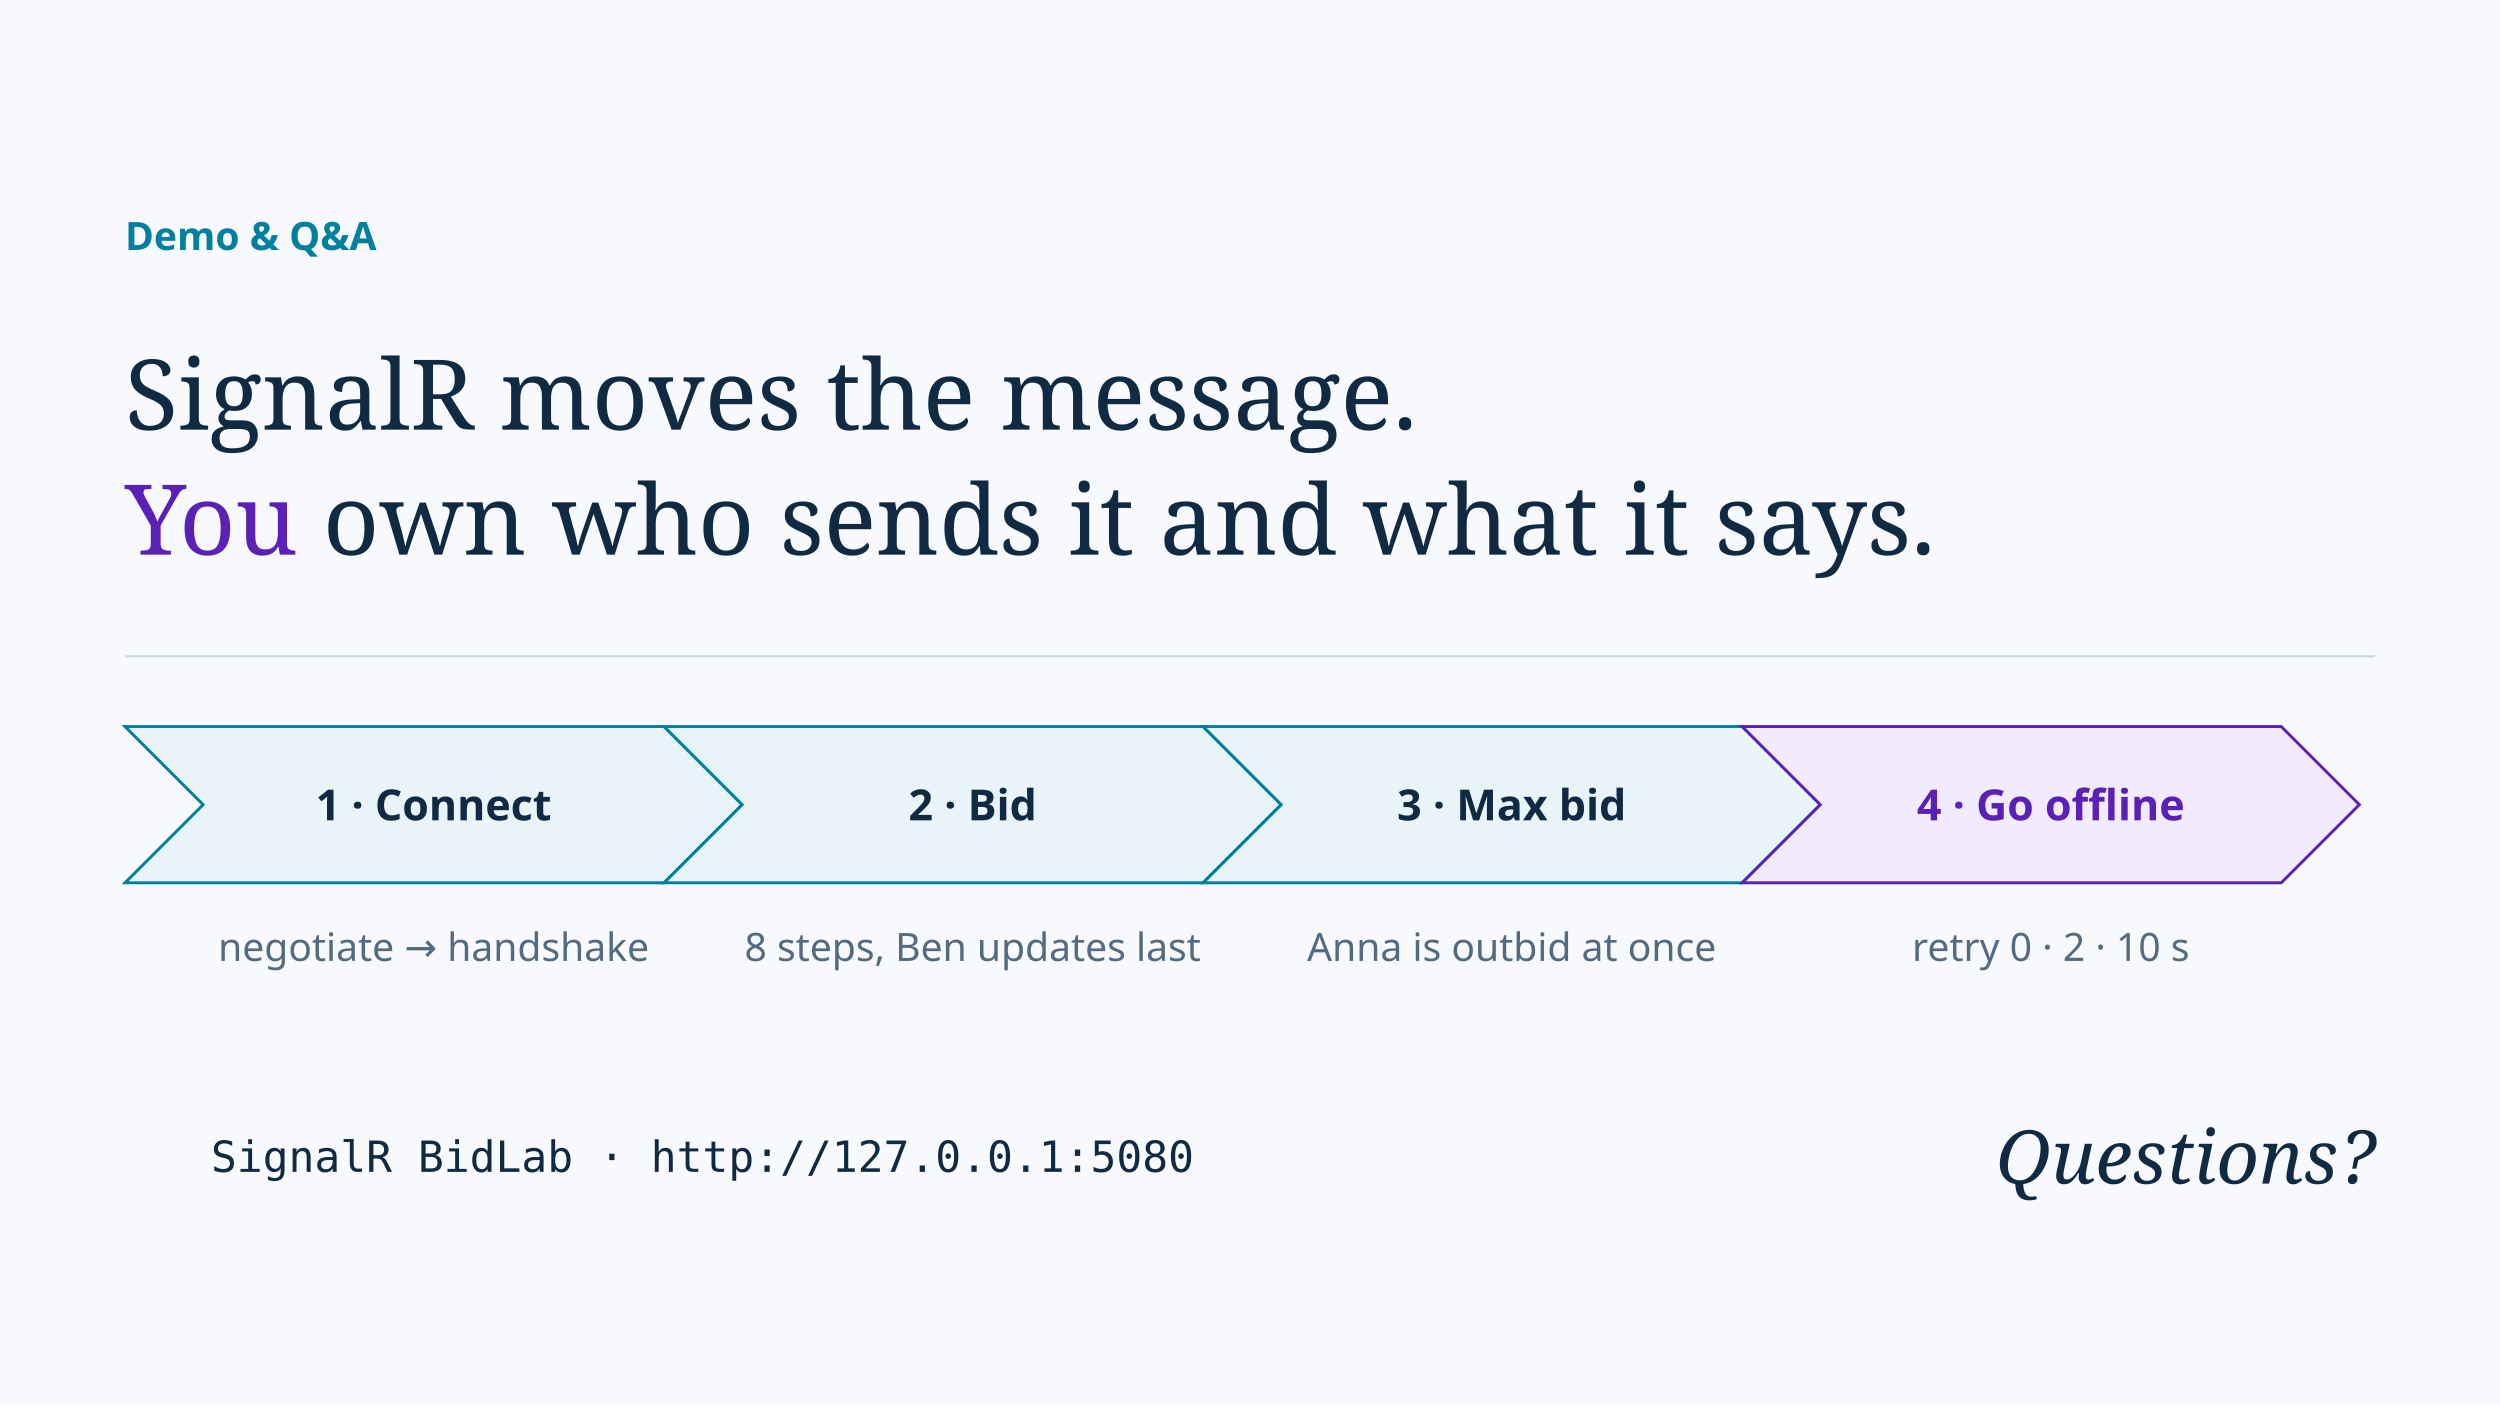
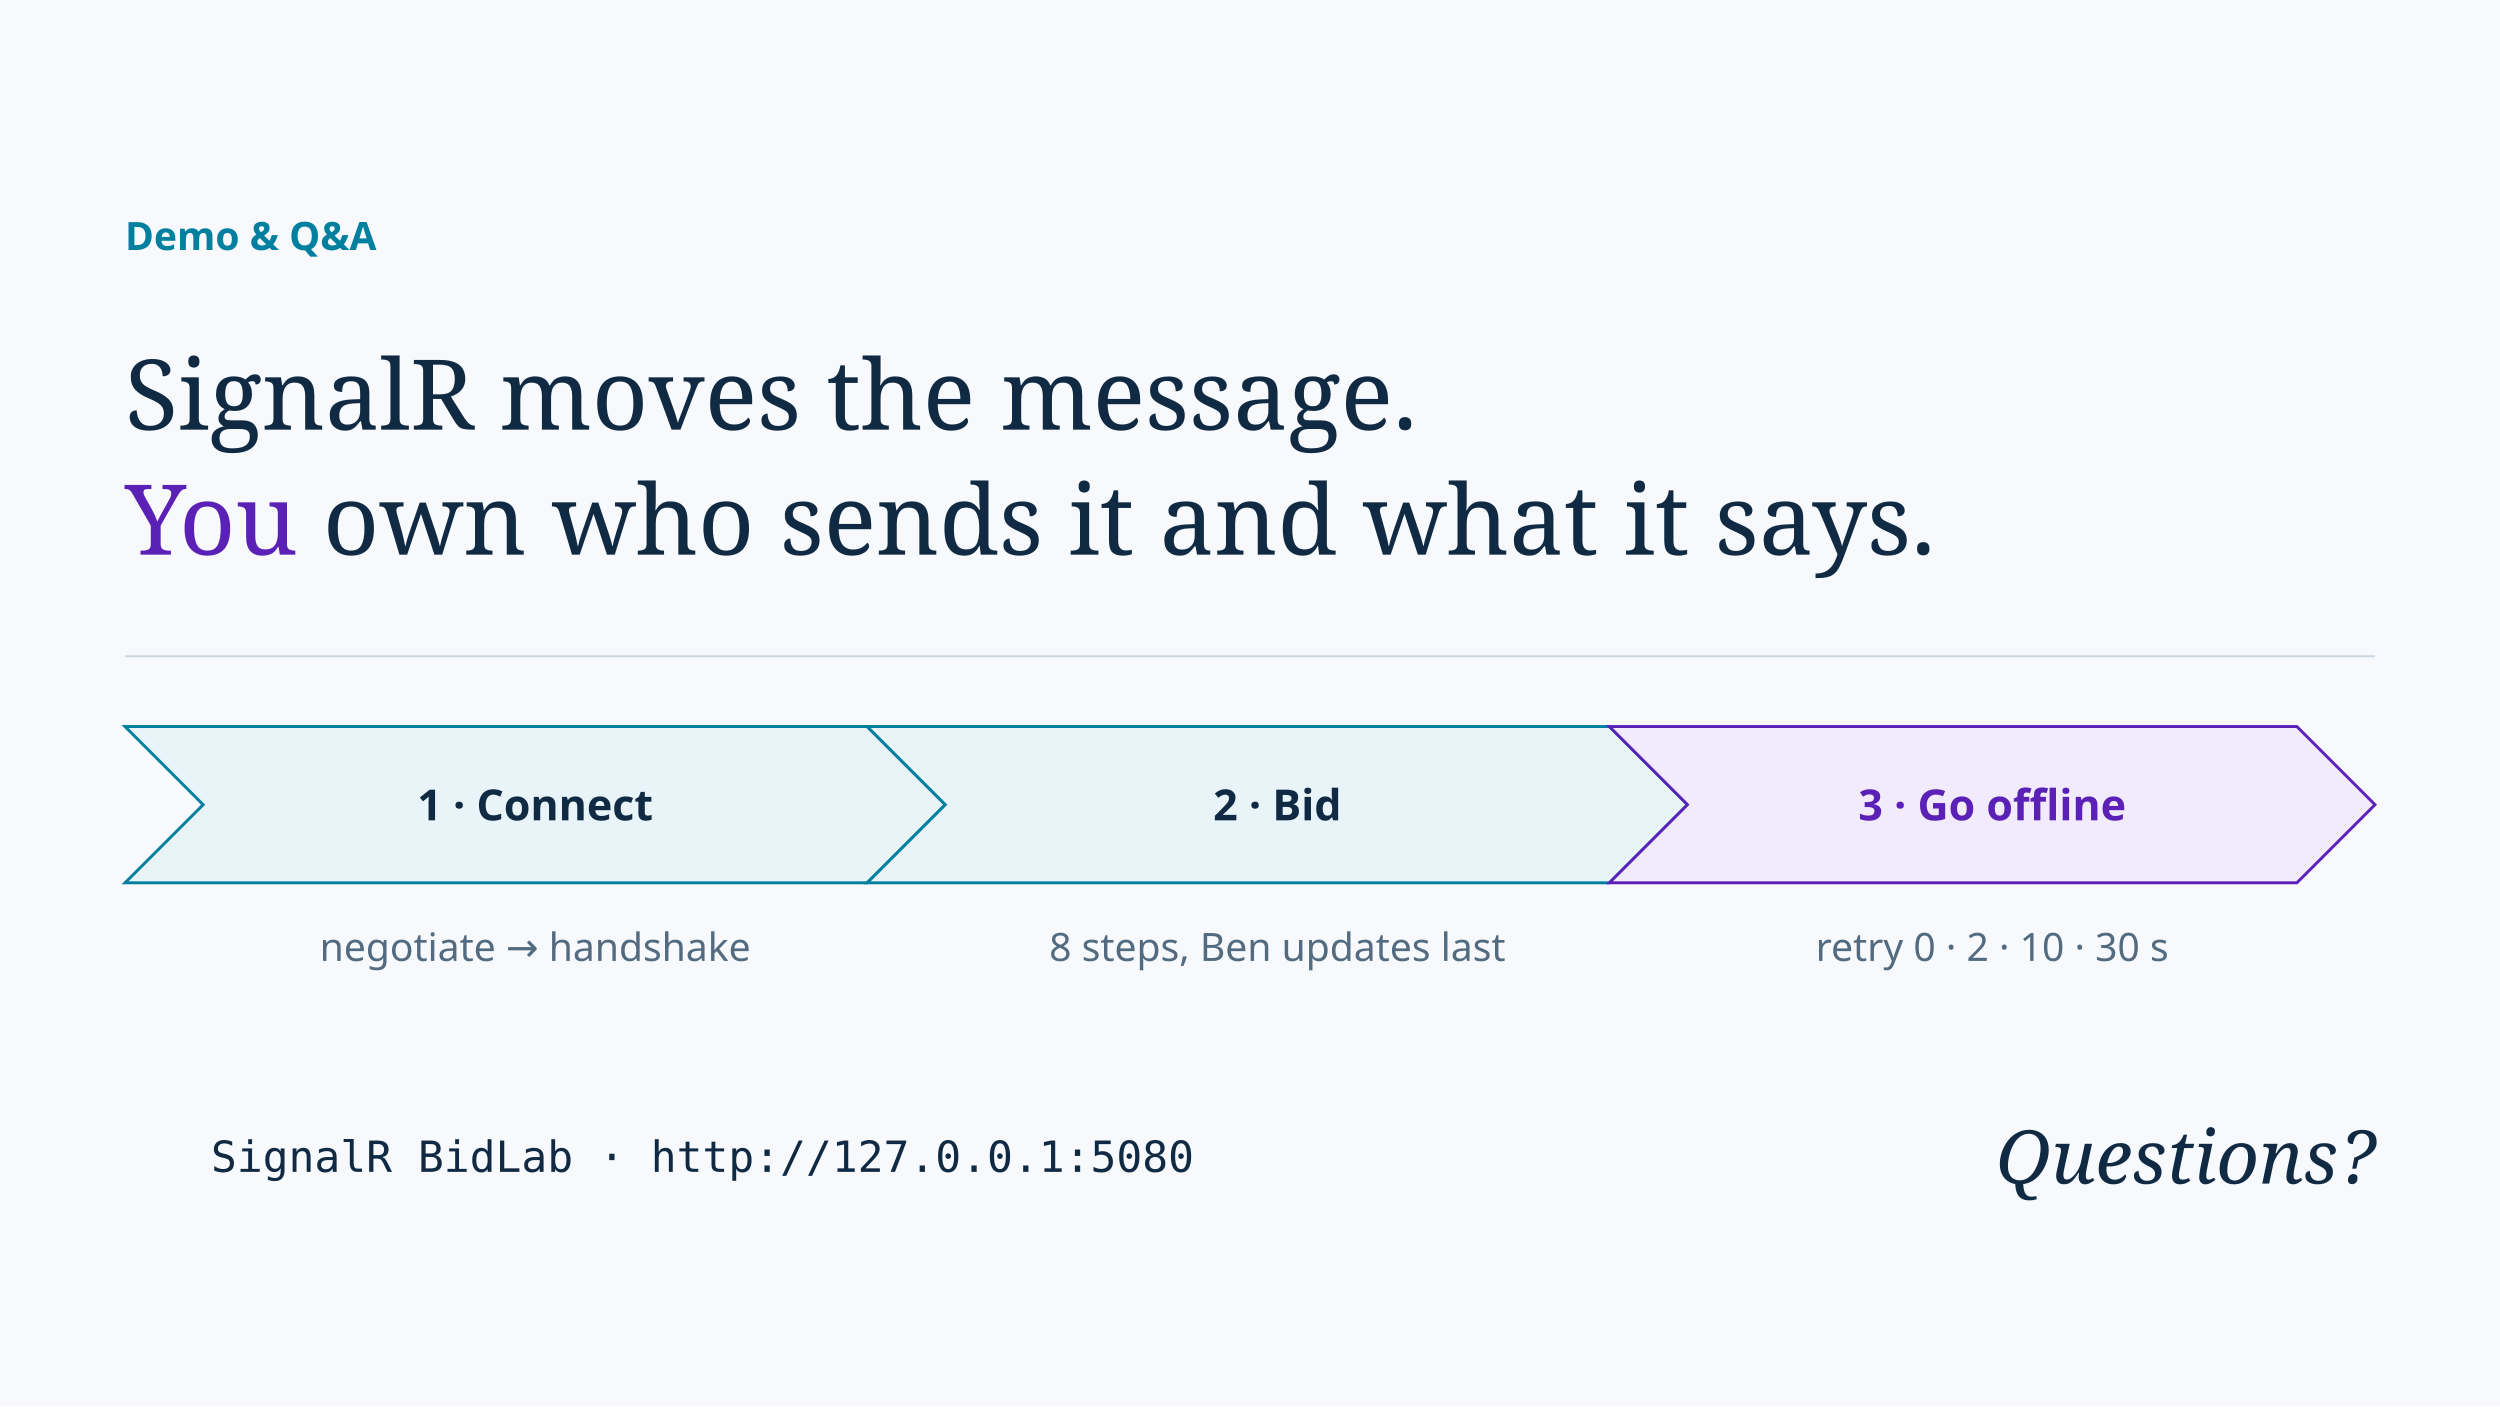
<svg xmlns="http://www.w3.org/2000/svg" viewBox="0 0 1280 720" data-pptx-page-role="ending" font-family="Segoe UI, sans-serif">
  <rect id="bg" data-pptx-role="background" x="0" y="0" width="1280" height="720" fill="#F7F9FC" />
  <g id="kicker" data-pptx-bounds="64 104 600 34">
    <text x="64" y="128" font-size="20" font-weight="600" fill="#007F9E">Demo &amp; Q&amp;A</text>
  </g>
  <g id="takeaway" data-pptx-bounds="64 160 1152 150" font-family="Cambria, serif" font-size="50" fill="#102A43">
    <text x="64" y="220">SignalR moves the message.<tspan x="64" dy="64">
        <tspan fill="#5B21B6">You</tspan> own who sends it and what it says.</tspan>
    </text>
  </g>
  <line id="takeaway-rule" data-pptx-role="decoration" x1="64" y1="336" x2="1216" y2="336" stroke="#CAD7E2" stroke-width="1" />
-   <g id="p15-scene-1" data-pptx-authoring="preset" data-pptx-object="shape" data-pptx-prst="chevron" data-pptx-frame="64 372 316 80" fill="#E8F4F8" stroke="#007F9E" stroke-width="1.5">
-     <path d="M 64 372 L 340 372 L 380 412 L 340 452 L 64 452 L 104 412 Z" />
+   <g id="p15-scene-1" data-pptx-authoring="preset" data-pptx-object="shape" data-pptx-prst="chevron" data-pptx-frame="64 372 420 80" fill="#E8F4F8" stroke="#007F9E" stroke-width="1.5">
+     <path d="M 64 372 L 444 372 L 484 412 L 444 452 L 64 452 L 104 412 Z" />
  </g>
-   <g id="p15-scene-2" data-pptx-authoring="preset" data-pptx-object="shape" data-pptx-prst="chevron" data-pptx-frame="340 372 316 80" fill="#E8F4F8" stroke="#007F9E" stroke-width="1.5">
-     <path d="M 340 372 L 616 372 L 656 412 L 616 452 L 340 452 L 380 412 Z" />
+   <g id="p15-scene-2" data-pptx-authoring="preset" data-pptx-object="shape" data-pptx-prst="chevron" data-pptx-frame="444 372 420 80" fill="#E8F4F8" stroke="#007F9E" stroke-width="1.5">
+     <path d="M 444 372 L 824 372 L 864 412 L 824 452 L 444 452 L 484 412 Z" />
  </g>
-   <g id="p15-scene-3" data-pptx-authoring="preset" data-pptx-object="shape" data-pptx-prst="chevron" data-pptx-frame="616 372 316 80" fill="#E8F4F8" stroke="#007F9E" stroke-width="1.5">
-     <path d="M 616 372 L 892 372 L 932 412 L 892 452 L 616 452 L 656 412 Z" />
-   </g>
-   <g id="p15-scene-4" data-pptx-authoring="preset" data-pptx-object="shape" data-pptx-prst="chevron" data-pptx-frame="892 372 316 80" fill="#F1EBFD" stroke="#5B21B6" stroke-width="1.5">
-     <path d="M 892 372 L 1168 372 L 1208 412 L 1168 452 L 892 452 L 932 412 Z" />
+   <g id="p15-scene-3" data-pptx-authoring="preset" data-pptx-object="shape" data-pptx-prst="chevron" data-pptx-frame="824 372 392 80" fill="#F1EBFD" stroke="#5B21B6" stroke-width="1.5">
+     <path d="M 824 372 L 1176 372 L 1216 412 L 1176 452 L 824 452 L 864 412 Z" />
  </g>
  <g id="scene-labels" data-pptx-bounds="64 392 1152 120" text-anchor="middle">
    <g font-size="22" font-weight="bold" fill="#102A43">
-       <text x="222" y="420">1 · Connect</text>
-       <text x="498" y="420">2 · Bid</text>
-       <text x="774" y="420">3 · Max bid</text>
-       <text x="1050" y="420" fill="#5B21B6">4 · Go offline</text>
+       <text x="274" y="420">1 · Connect</text>
+       <text x="654" y="420">2 · Bid</text>
+       <text x="1020" y="420" fill="#5B21B6">3 · Go offline</text>
    </g>
    <g font-size="20" fill="#526B80">
-       <text x="222" y="492">negotiate → handshake</text>
-       <text x="498" y="492">8 steps, Ben updates last</text>
-       <text x="774" y="492">Anna is outbid at once</text>
-       <text x="1050" y="492">retry 0 · 2 · 10 s</text>
+       <text x="274" y="492">negotiate → handshake</text>
+       <text x="654" y="492">8 steps, Ben updates last</text>
+       <text x="1020" y="492">retry 0 · 2 · 10 · 30 s</text>
    </g>
  </g>
  <g id="demo-link" data-pptx-bounds="64 560 1152 76">
    <use data-icon="tabler-outline/browser" x="64" y="574" width="32" height="32" fill="#007F9E" stroke-width="2" />
    <text x="108" y="600" font-family="Consolas, monospace" font-size="22" fill="#102A43">SignalR BidLab · http://127.0.0.1:5080</text>
    <text x="1216" y="606" font-family="Cambria, serif" font-size="38" font-style="italic" fill="#102A43" text-anchor="end">Questions?</text>
  </g>
</svg>
